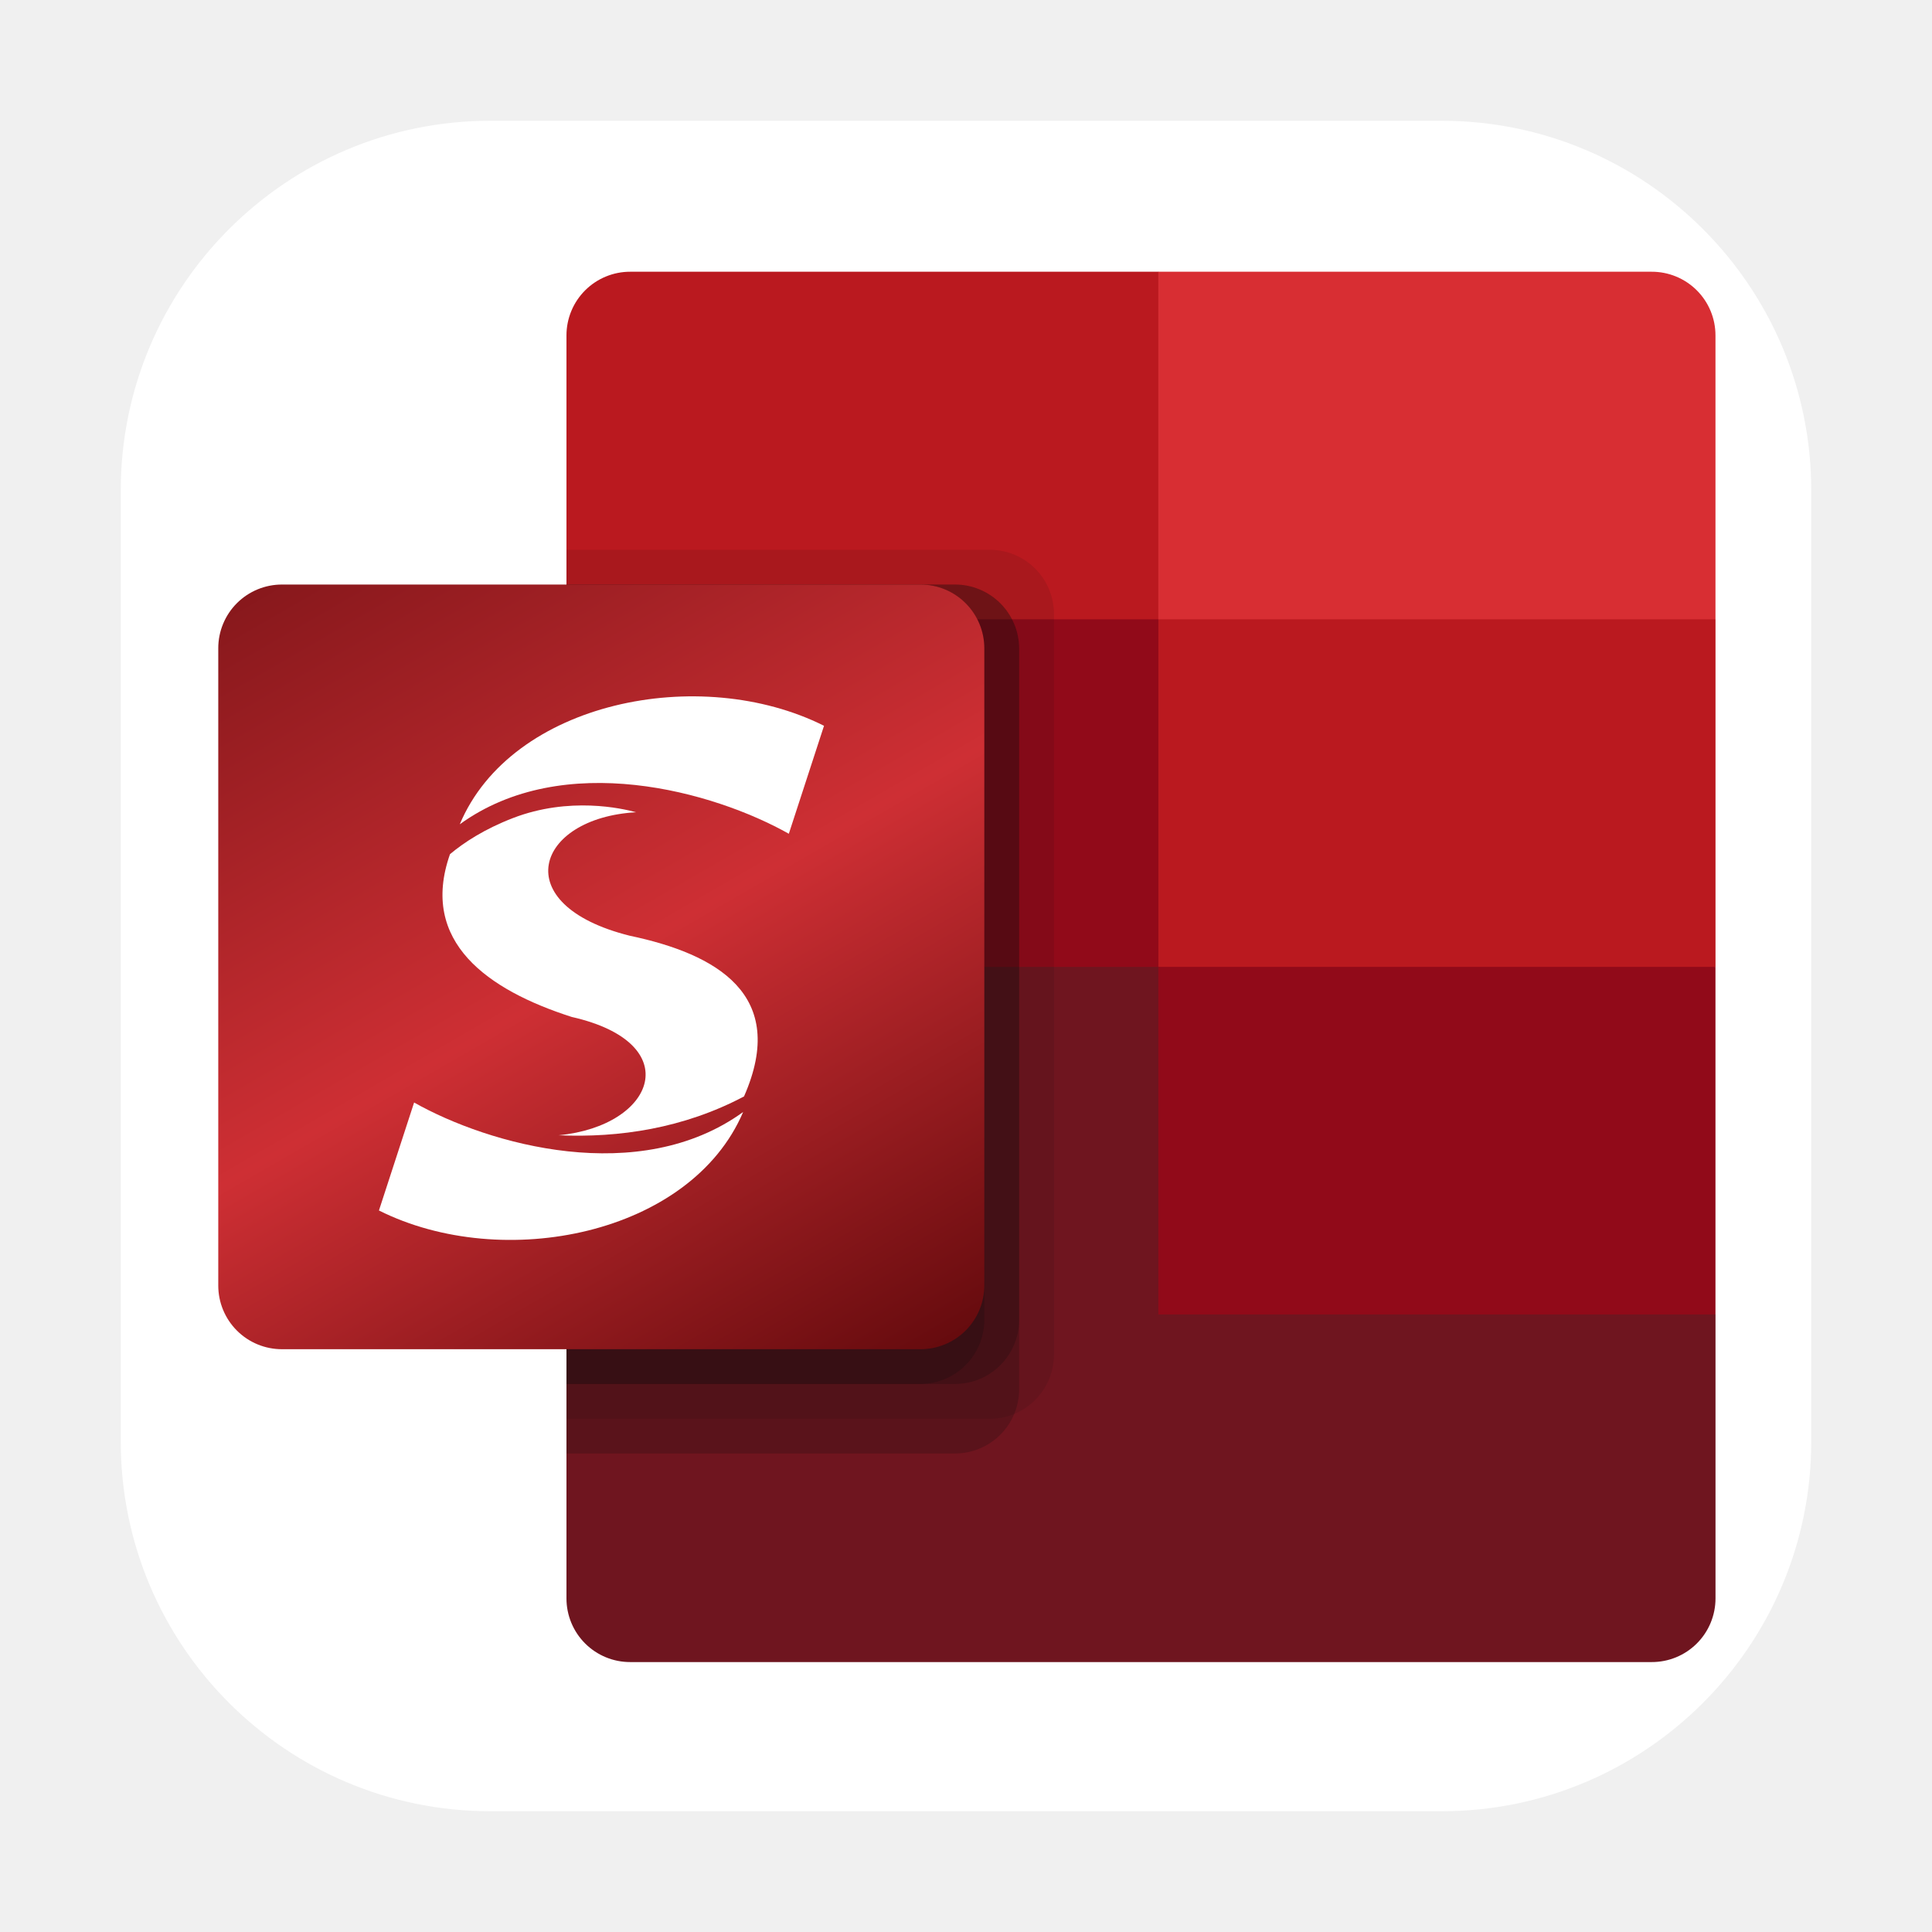
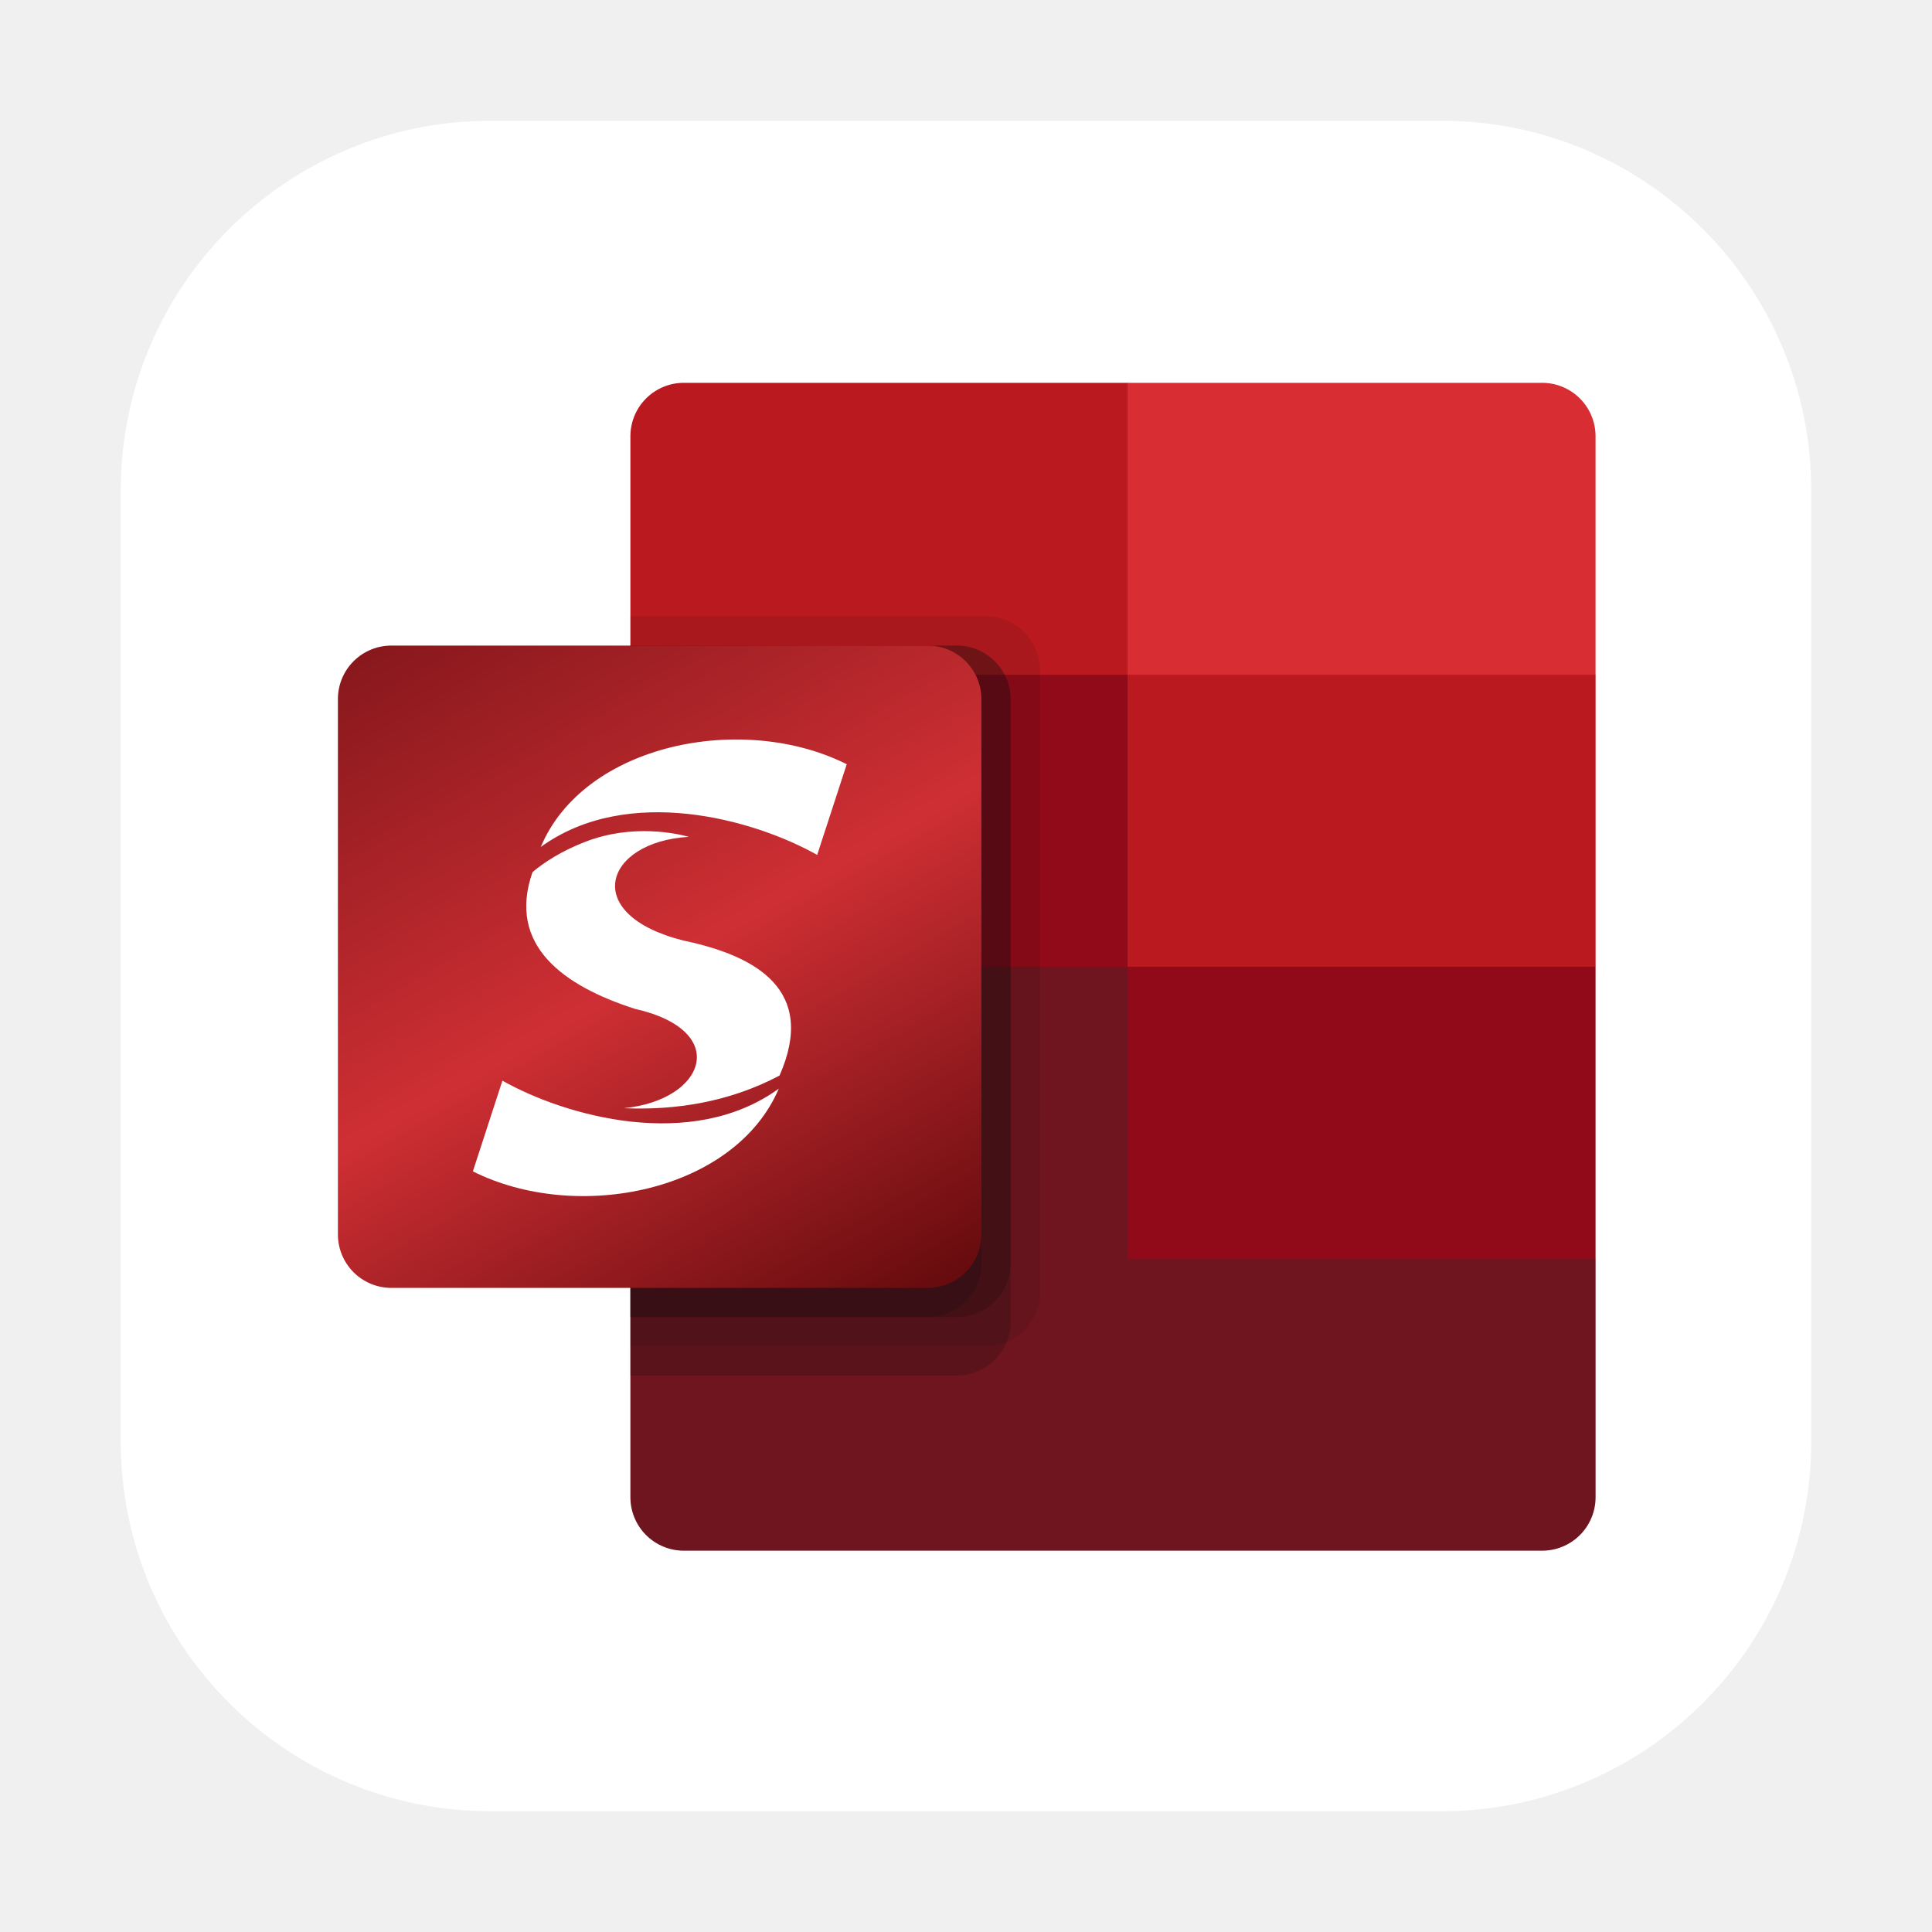
<svg xmlns="http://www.w3.org/2000/svg" width="1024" height="1024" viewBox="0 0 1024 1024" fill="none">
  <rect x="64" y="64" width="896" height="896" rx="196" fill="white" />
-   <path d="M613.957 494.062L300.238 438.795V847.176C300.235 851.615 301.107 856.011 302.806 860.112C304.504 864.212 306.996 867.938 310.137 871.074C313.278 874.209 317.007 876.695 321.111 878.386C325.215 880.078 329.612 880.943 334.05 880.932H875.385C879.828 880.951 884.231 880.091 888.342 878.403C892.452 876.714 896.188 874.23 899.335 871.094C902.482 867.957 904.979 864.229 906.681 860.125C908.383 856.02 909.257 851.62 909.254 847.176V696.708L613.957 494.062Z" fill="#6F151F" />
-   <path d="M613.959 144.026L334.052 144.026C329.614 144.015 325.217 144.88 321.113 146.572C317.009 148.264 313.28 150.749 310.139 153.885C306.997 157.021 304.506 160.746 302.808 164.847C301.109 168.948 300.237 173.343 300.24 177.782V328.25L613.959 512.474L780.072 567.741L909.256 512.474V328.25L613.959 144.026Z" fill="#BA191F" />
-   <path d="M300.24 328.25H613.959V512.474H300.24V328.25Z" fill="#910A19" />
-   <path opacity="0.1" d="M524.766 291.411H300.24V751.97H524.766C533.713 751.925 542.282 748.357 548.616 742.039C554.95 735.721 558.54 727.161 558.607 718.214V325.166C558.54 316.22 554.95 307.66 548.616 301.341C542.282 295.023 533.713 291.455 524.766 291.411Z" fill="#070808" />
-   <path opacity="0.2" d="M506.32 309.817H300.244V770.376H506.32C515.266 770.332 523.835 766.764 530.169 760.445C536.504 754.127 540.093 745.567 540.16 736.621V343.572C540.093 334.626 536.504 326.066 530.169 319.748C523.835 313.429 515.266 309.861 506.32 309.817Z" fill="#070808" />
-   <path opacity="0.2" d="M506.32 309.817H300.244V733.531H506.32C515.266 733.487 523.835 729.919 530.169 723.601C536.504 717.282 540.093 708.722 540.16 699.776V343.572C540.093 334.626 536.504 326.066 530.169 319.748C523.835 313.429 515.266 309.861 506.32 309.817Z" fill="#070808" />
-   <path opacity="0.2" d="M487.869 309.817H300.244V733.531H487.869C496.816 733.487 505.384 729.919 511.719 723.601C518.053 717.282 521.642 708.722 521.709 699.776V343.572C521.642 334.626 518.053 326.066 511.719 319.748C505.384 313.429 496.816 309.861 487.869 309.817Z" fill="#070808" />
-   <path d="M149.526 309.818H487.874C496.837 309.811 505.436 313.362 511.781 319.691C518.127 326.021 521.7 334.611 521.715 343.574V681.355C521.7 690.317 518.127 698.907 511.781 705.237C505.436 711.566 496.837 715.118 487.874 715.11H149.526C145.085 715.125 140.685 714.263 136.578 712.573C132.471 710.883 128.738 708.398 125.594 705.262C122.45 702.126 119.956 698.399 118.256 694.296C116.555 690.194 115.682 685.796 115.686 681.355L115.686 343.574C115.682 339.132 116.555 334.734 118.256 330.632C119.956 326.529 122.45 322.803 125.594 319.666C128.738 316.53 132.471 314.045 136.578 312.355C140.685 310.665 145.085 309.803 149.526 309.818Z" fill="url(#paint0_linear_282_92)" />
-   <path fill-rule="evenodd" clip-rule="evenodd" d="M436.746 384.685C370.963 351.714 270.972 371.854 243.692 436.892C298.676 397.06 378.311 419.488 418.094 441.911L436.746 384.685Z" fill="white" />
-   <path fill-rule="evenodd" clip-rule="evenodd" d="M200.846 641.582C266.636 674.548 366.156 654.414 393.879 589.385C338.923 629.227 259.242 606.802 219.484 584.356L200.846 641.582Z" fill="white" />
-   <path fill-rule="evenodd" clip-rule="evenodd" d="M333.726 495.942C268.14 479.529 283.853 433.527 337.124 430.51C329.719 428.458 301.703 422.091 271.877 433.591C256.672 439.459 245.843 446.581 238.501 452.734C222.129 499.327 258.729 524.791 303.008 538.999C364.03 552.785 347.575 596.713 296.079 601.719C328.077 603.116 362.303 598.09 394.349 581.127C418.1 527.119 379.634 505.596 333.726 495.942Z" fill="white" />
-   <path d="M875.395 144.027L613.939 144.027V328.25H909.236V177.782C909.24 173.341 908.366 168.943 906.666 164.84C904.966 160.738 902.472 157.011 899.327 153.875C896.183 150.738 892.451 148.254 888.344 146.564C884.237 144.874 879.836 144.012 875.395 144.027Z" fill="#D82E33" />
-   <path d="M613.936 512.475H909.232V696.698H613.936V512.475Z" fill="#910A19" />
+   <g transform="translate(81.92 81.92) scale(0.84)">
+     <path d="M613.957 494.062L300.238 438.795V847.176C300.235 851.615 301.107 856.011 302.806 860.112C304.504 864.212 306.996 867.938 310.137 871.074C313.278 874.209 317.007 876.695 321.111 878.386C325.215 880.078 329.612 880.943 334.05 880.932H875.385C879.828 880.951 884.231 880.091 888.342 878.403C892.452 876.714 896.188 874.23 899.335 871.094C902.482 867.957 904.979 864.229 906.681 860.125C908.383 856.02 909.257 851.62 909.254 847.176V696.708L613.957 494.062Z" fill="#6F151F" />
+     <path d="M613.959 144.026L334.052 144.026C329.614 144.015 325.217 144.88 321.113 146.572C317.009 148.264 313.28 150.749 310.139 153.885C306.997 157.021 304.506 160.746 302.808 164.847C301.109 168.948 300.237 173.343 300.24 177.782V328.25L613.959 512.474L780.072 567.741L909.256 512.474V328.25L613.959 144.026Z" fill="#BA191F" />
+     <path d="M300.24 328.25H613.959V512.474H300.24V328.25Z" fill="#910A19" />
+     <path opacity="0.1" d="M524.766 291.411H300.24V751.97H524.766C533.713 751.925 542.282 748.357 548.616 742.039C554.95 735.721 558.54 727.161 558.607 718.214V325.166C558.54 316.22 554.95 307.66 548.616 301.341C542.282 295.023 533.713 291.455 524.766 291.411Z" fill="#070808" />
+     <path opacity="0.2" d="M506.32 309.817H300.244V770.376H506.32C515.266 770.332 523.835 766.764 530.169 760.445C536.504 754.127 540.093 745.567 540.16 736.621V343.572C540.093 334.626 536.504 326.066 530.169 319.748C523.835 313.429 515.266 309.861 506.32 309.817Z" fill="#070808" />
+     <path opacity="0.2" d="M506.32 309.817H300.244V733.531H506.32C515.266 733.487 523.835 729.919 530.169 723.601C536.504 717.282 540.093 708.722 540.16 699.776V343.572C540.093 334.626 536.504 326.066 530.169 319.748C523.835 313.429 515.266 309.861 506.32 309.817Z" fill="#070808" />
+     <path opacity="0.2" d="M487.869 309.817H300.244V733.531H487.869C496.816 733.487 505.384 729.919 511.719 723.601C518.053 717.282 521.642 708.722 521.709 699.776V343.572C521.642 334.626 518.053 326.066 511.719 319.748C505.384 313.429 496.816 309.861 487.869 309.817Z" fill="#070808" />
+     <path d="M149.526 309.818H487.874C496.837 309.811 505.436 313.362 511.781 319.691C518.127 326.021 521.7 334.611 521.715 343.574V681.355C521.7 690.317 518.127 698.907 511.781 705.237C505.436 711.566 496.837 715.118 487.874 715.11H149.526C145.085 715.125 140.685 714.263 136.578 712.573C132.471 710.883 128.738 708.398 125.594 705.262C122.45 702.126 119.956 698.399 118.256 694.296C116.555 690.194 115.682 685.796 115.686 681.355L115.686 343.574C115.682 339.132 116.555 334.734 118.256 330.632C119.956 326.529 122.45 322.803 125.594 319.666C128.738 316.53 132.471 314.045 136.578 312.355C140.685 310.665 145.085 309.803 149.526 309.818Z" fill="url(#paint0_linear_282_92)" />
+     <path fill-rule="evenodd" clip-rule="evenodd" d="M436.746 384.685C370.963 351.714 270.972 371.854 243.692 436.892C298.676 397.06 378.311 419.488 418.094 441.911L436.746 384.685Z" fill="white" />
+     <path fill-rule="evenodd" clip-rule="evenodd" d="M200.846 641.582C266.636 674.548 366.156 654.414 393.879 589.385C338.923 629.227 259.242 606.802 219.484 584.356L200.846 641.582Z" fill="white" />
+     <path fill-rule="evenodd" clip-rule="evenodd" d="M333.726 495.942C268.14 479.529 283.853 433.527 337.124 430.51C329.719 428.458 301.703 422.091 271.877 433.591C256.672 439.459 245.843 446.581 238.501 452.734C222.129 499.327 258.729 524.791 303.008 538.999C364.03 552.785 347.575 596.713 296.079 601.719C328.077 603.116 362.303 598.09 394.349 581.127C418.1 527.119 379.634 505.596 333.726 495.942Z" fill="white" />
+     <path d="M875.395 144.027L613.939 144.027V328.25H909.236V177.782C909.24 173.341 908.366 168.943 906.666 164.84C904.966 160.738 902.472 157.011 899.327 153.875C896.183 150.738 892.451 148.254 888.344 146.564C884.237 144.874 879.836 144.012 875.395 144.027Z" fill="#D82E33" />
+     <path d="M613.936 512.475H909.232V696.698H613.936V512.475Z" fill="#910A19" />
+   </g>
  <defs>
    <linearGradient id="paint0_linear_282_92" x1="186.371" y1="283.29" x2="451.029" y2="741.638" gradientUnits="userSpaceOnUse">
      <stop stop-color="#88181C" />
      <stop offset="0.5" stop-color="#CE2F34" />
      <stop offset="1" stop-color="#660B0E" />
    </linearGradient>
  </defs>
</svg>
